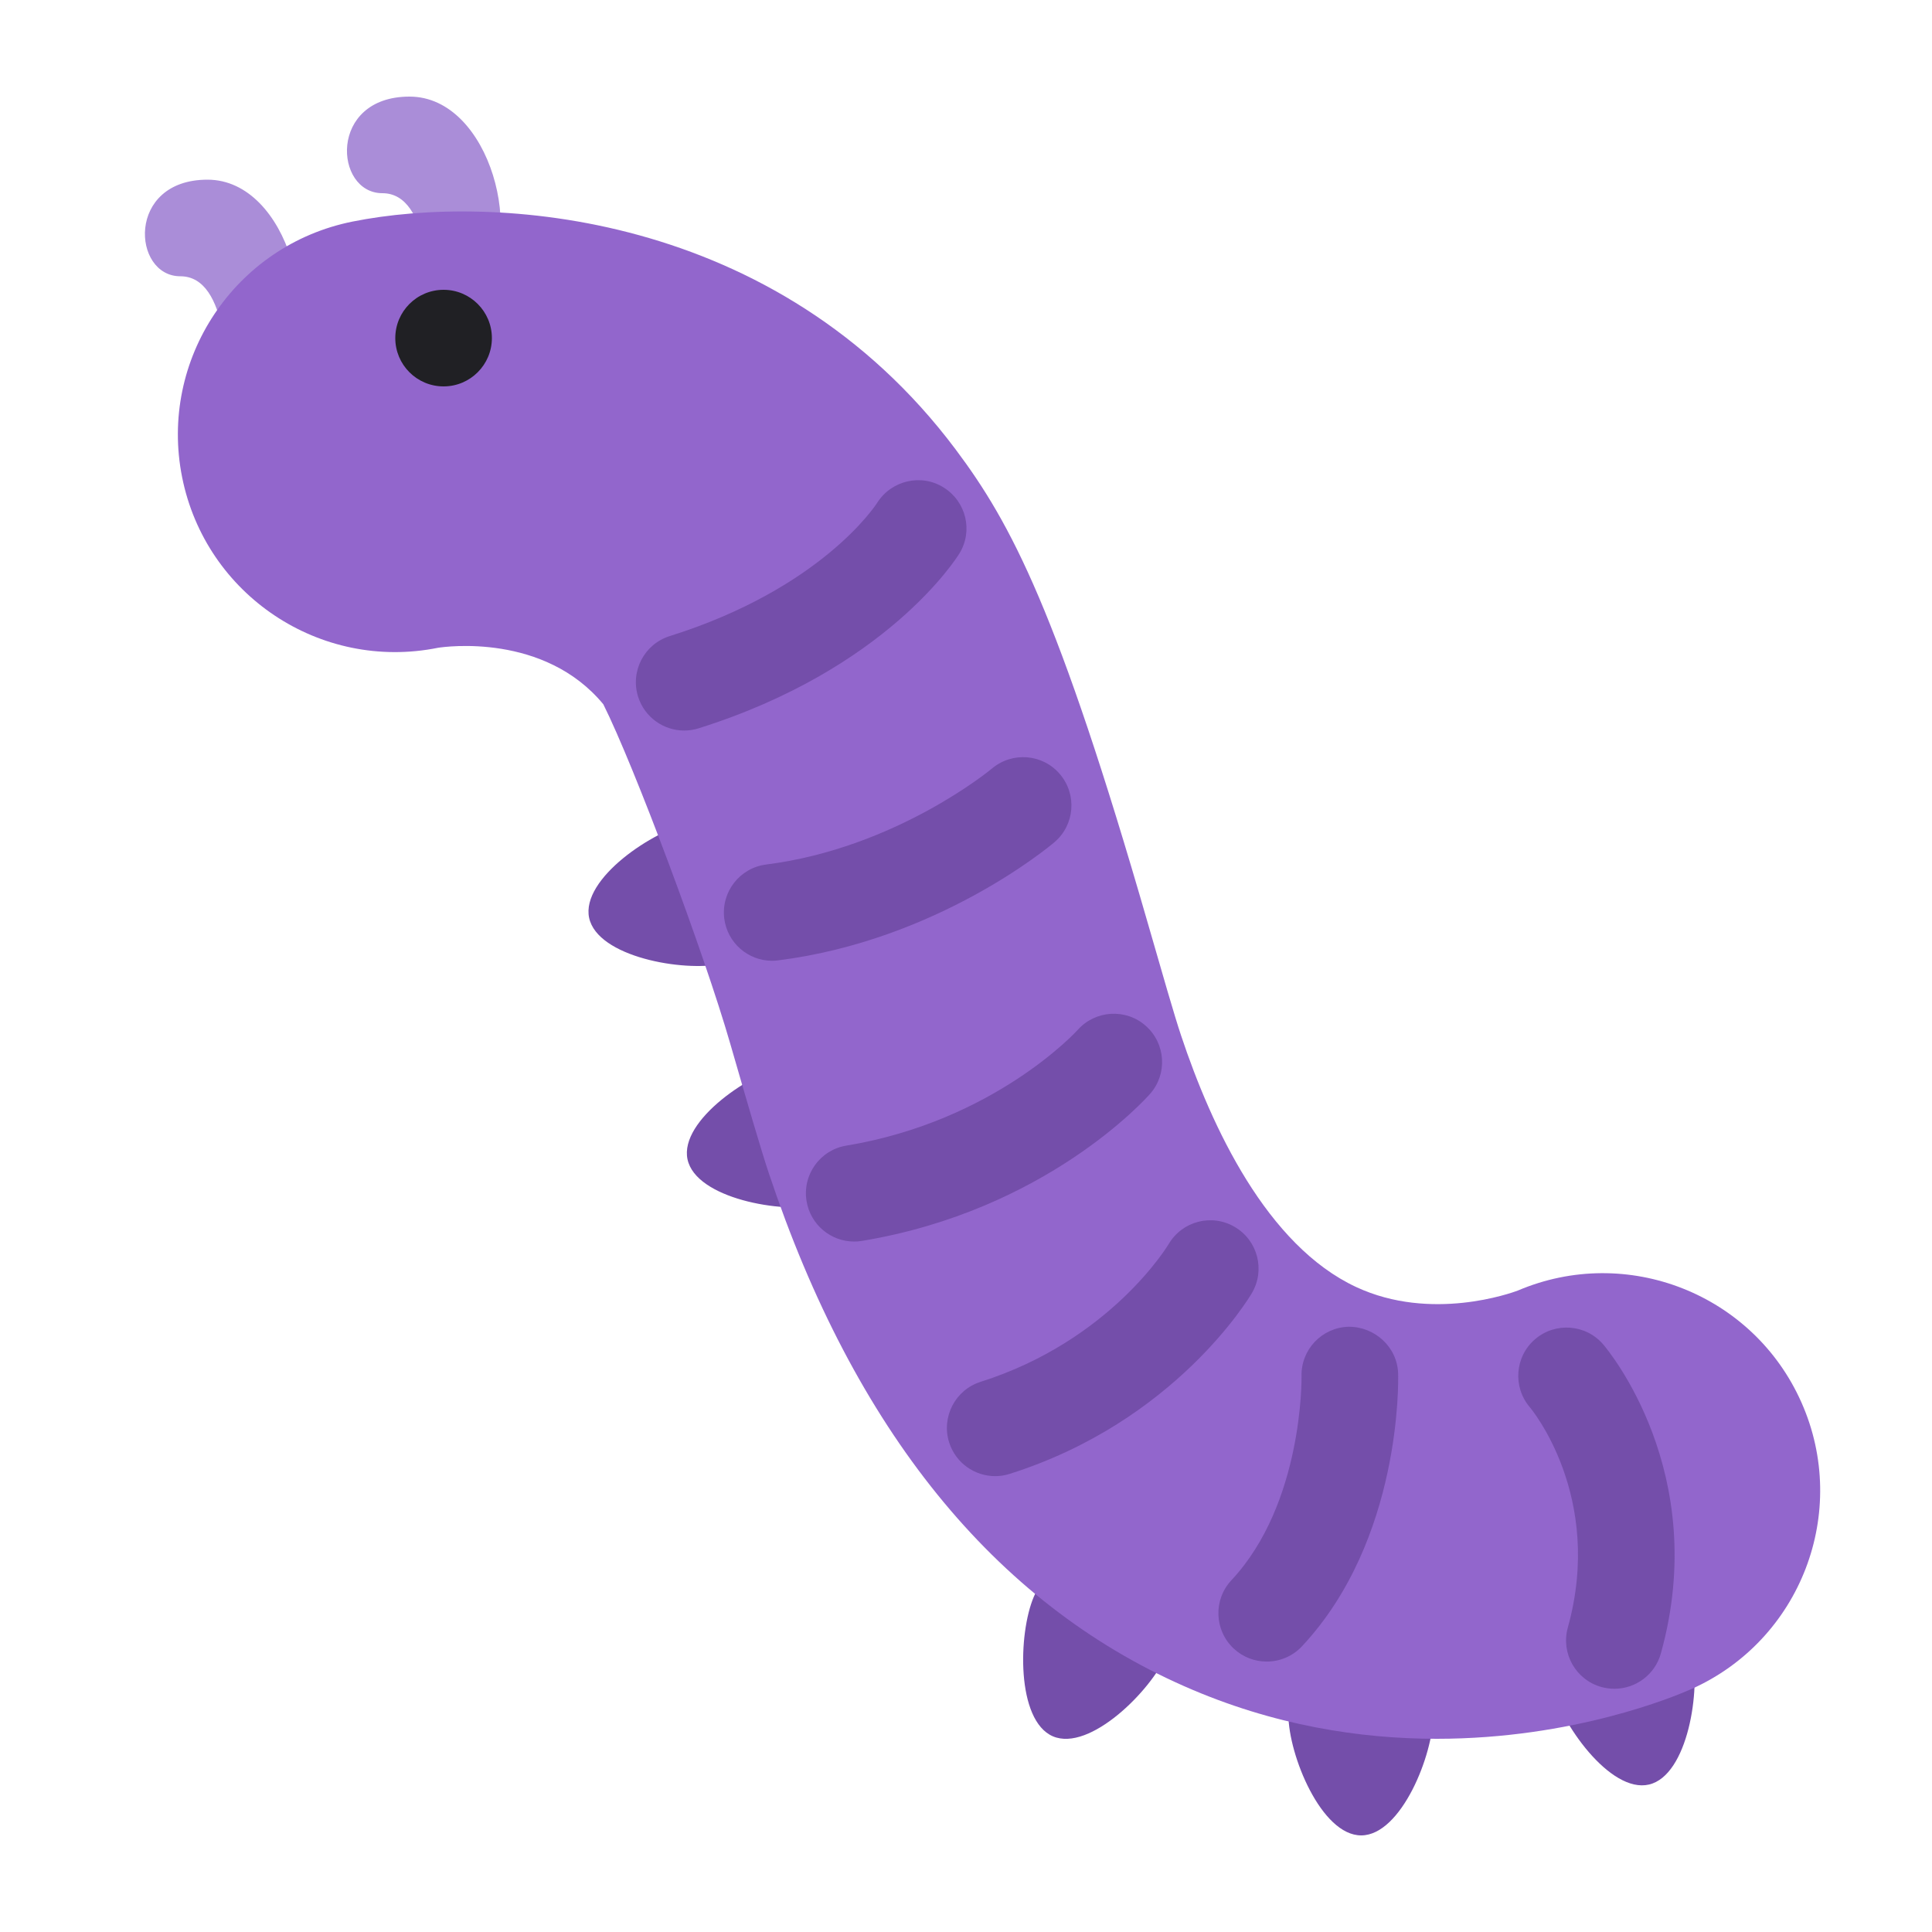
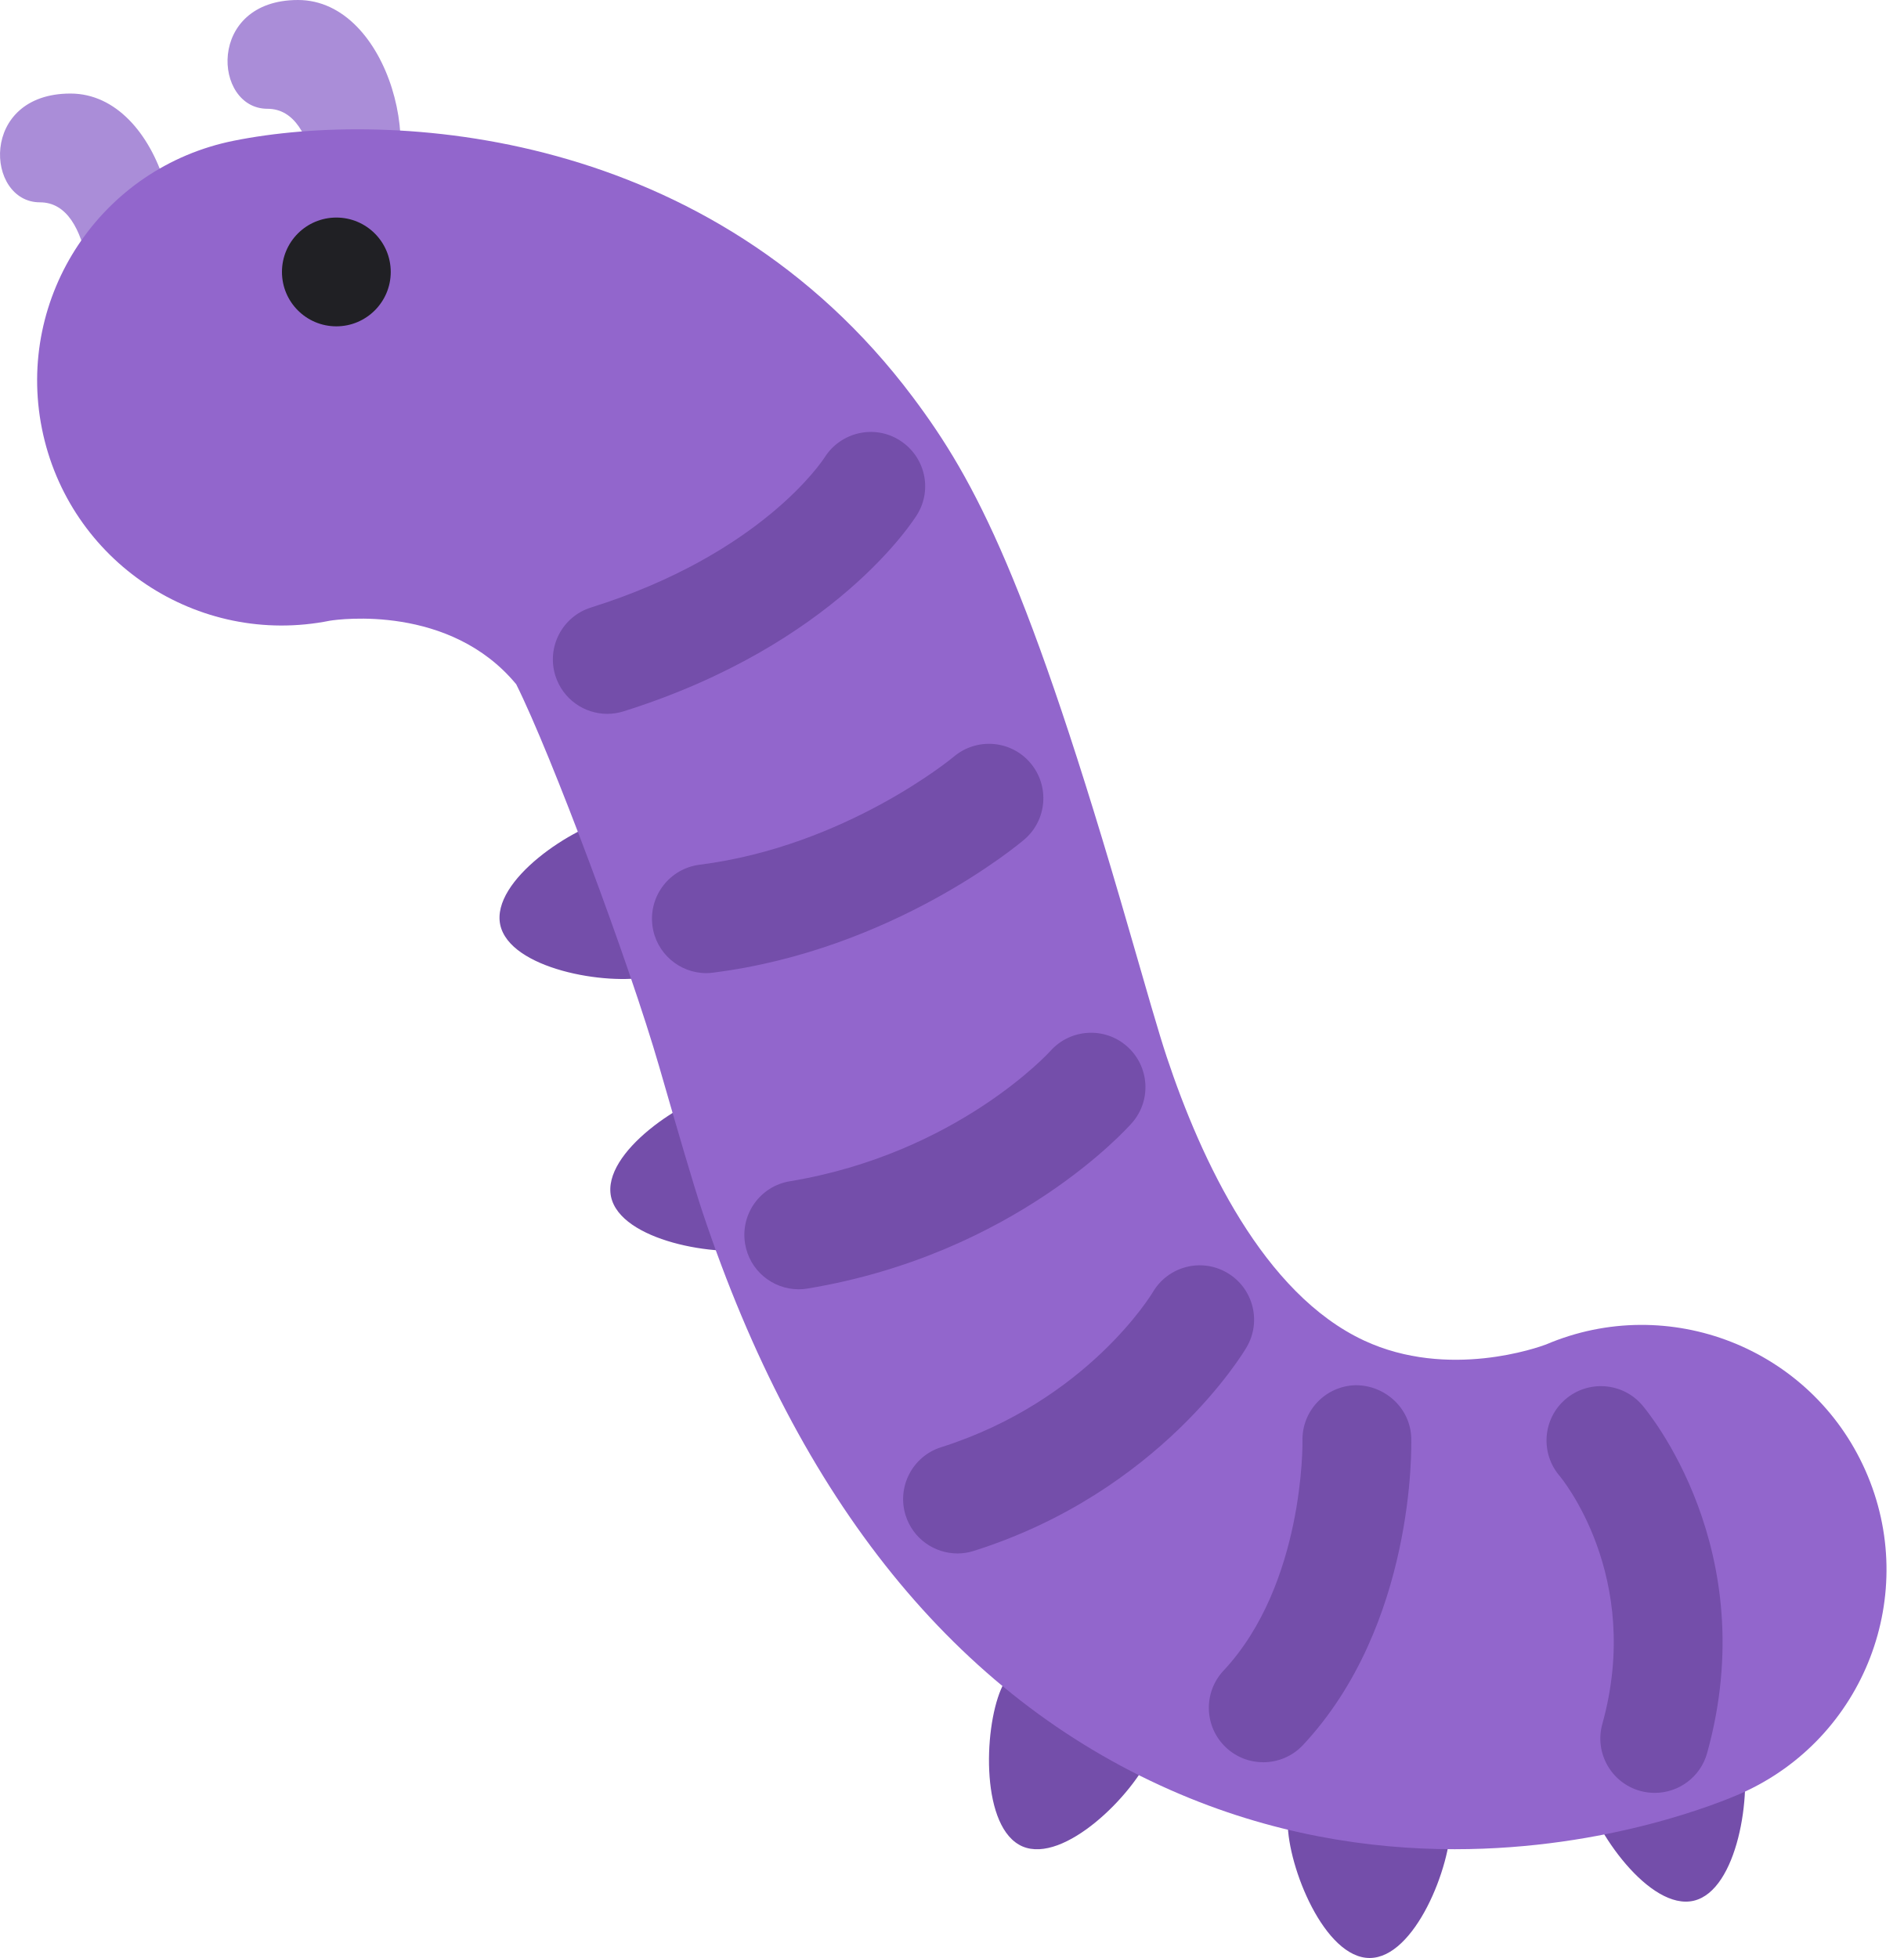
- <svg xmlns="http://www.w3.org/2000/svg" width="40" height="40" viewBox="0 0 40 40" fill="none">
-   <path d="M9.917 6C10.917 5 10.167 2 8.479 2C6.791 2 6.917 4 7.917 4C8.917 4 8.917 6 8.917 7C8.917 8 9.917 6 9.917 6ZM5.734 7.72C6.734 6.72 5.984 3.72 4.296 3.72C2.608 3.72 2.734 5.72 3.734 5.72C4.734 5.72 4.734 7.72 4.734 8.72C4.734 9.72 5.734 7.72 5.734 7.72Z" fill="#AA8DD8" />
-   <path d="M32.109 34.856C32.298 35.664 33.336 37.136 34.141 36.947C34.947 36.757 35.218 34.976 35.029 34.17C34.84 33.362 34.031 32.863 33.225 33.053C32.42 33.243 31.919 34.05 32.109 34.856ZM26.675 35.505C26.678 36.335 27.356 38.003 28.184 38C29.012 37.996 29.678 36.323 29.675 35.494C29.672 34.665 28.998 33.997 28.17 33.999C27.342 34.003 26.672 34.676 26.675 35.505ZM21.404 33.059C21.078 33.823 21.039 35.622 21.8 35.949C22.563 36.273 23.837 35.002 24.163 34.239C24.488 33.477 24.135 32.596 23.374 32.269C22.612 31.944 21.731 32.296 21.404 33.059ZM16.373 22.019C15.561 22.191 14.065 23.192 14.234 24.002C14.407 24.812 16.179 25.126 16.991 24.955C17.802 24.784 18.32 23.988 18.151 23.178C17.979 22.368 17.186 21.848 16.373 22.019ZM14.336 17.019C13.524 17.191 12.028 18.192 12.197 19.002C12.37 19.812 14.142 20.126 14.954 19.955C15.765 19.784 16.283 18.988 16.114 18.178C15.942 17.368 15.148 16.848 14.336 17.019Z" fill="#744EAA" />
-   <path d="M29.746 36C32.577 36 34.672 35.123 35.012 34.973C37.283 33.963 38.305 31.304 37.296 29.034C36.297 26.784 33.68 25.759 31.424 26.72C31.291 26.77 29.631 27.369 28.081 26.648C26.23 25.787 25.086 23.339 24.453 21.439C24.309 21.009 24.068 20.165 23.767 19.123C21.901 12.652 20.935 10.838 19.784 9.303C16.073 4.352 10.192 4.007 7.301 4.587C4.864 5.074 3.283 7.445 3.771 9.882C4.259 12.32 6.631 13.902 9.067 13.412C9.229 13.386 11.271 13.106 12.491 14.581C13.134 15.868 14.571 19.709 15.121 21.615C15.467 22.814 15.75 23.786 15.915 24.282C17.688 29.599 20.581 33.175 24.518 34.911C26.37 35.729 28.172 36 29.746 36Z" fill="#9266CC" />
-   <path d="M9.184 8C9.736 8 10.184 7.552 10.184 7C10.184 6.448 9.736 6 9.184 6C8.631 6 8.184 6.448 8.184 7C8.184 7.552 8.631 8 9.184 8Z" fill="#202024" />
-   <path d="M33.425 34.964C33.336 34.964 33.245 34.952 33.156 34.928C32.624 34.78 32.312 34.229 32.46 33.697C33.217 30.975 31.69 29.155 31.675 29.137C31.316 28.718 31.363 28.086 31.782 27.727C32.2 27.368 32.833 27.415 33.192 27.834C33.284 27.941 35.426 30.494 34.387 34.231C34.265 34.674 33.862 34.964 33.425 34.964ZM26.226 34.401C25.981 34.401 25.736 34.312 25.542 34.131C25.139 33.753 25.118 33.12 25.495 32.717C26.98 31.13 26.948 28.524 26.947 28.497C26.931 27.945 27.366 27.485 27.919 27.469C28.461 27.464 28.932 27.888 28.947 28.441C28.951 28.58 29.02 31.878 26.956 34.085C26.759 34.295 26.492 34.401 26.226 34.401ZM17.684 25.705C17.204 25.705 16.78 25.358 16.699 24.868C16.609 24.324 16.977 23.808 17.522 23.719C20.596 23.209 22.296 21.342 22.313 21.323C22.678 20.913 23.311 20.874 23.722 21.239C24.134 21.604 24.175 22.232 23.813 22.645C23.726 22.744 21.657 25.06 17.849 25.691C17.793 25.701 17.738 25.705 17.684 25.705ZM20.605 30.562C20.18 30.562 19.786 30.29 19.651 29.864C19.485 29.338 19.777 28.775 20.303 28.609C22.996 27.756 24.183 25.779 24.195 25.759C24.475 25.282 25.087 25.122 25.563 25.402C26.04 25.681 26.199 26.295 25.92 26.77C25.857 26.878 24.325 29.433 20.907 30.514C20.806 30.547 20.704 30.562 20.605 30.562ZM15.986 19.892C15.49 19.892 15.059 19.523 14.995 19.017C14.926 18.469 15.314 17.969 15.862 17.899C18.551 17.559 20.519 15.928 20.538 15.911C20.96 15.557 21.591 15.608 21.946 16.03C22.302 16.451 22.251 17.08 21.831 17.437C21.734 17.52 19.411 19.466 16.113 19.883C16.07 19.889 16.028 19.892 15.986 19.892ZM14.165 15.125C13.74 15.125 13.346 14.852 13.211 14.424C13.046 13.897 13.338 13.336 13.865 13.17C16.995 12.187 18.118 10.478 18.164 10.406C18.459 9.944 19.075 9.801 19.539 10.094C20.004 10.386 20.15 10.993 19.863 11.46C19.803 11.557 18.357 13.856 14.464 15.079C14.365 15.11 14.264 15.125 14.165 15.125Z" fill="#744EAA" />
+ <svg xmlns="http://www.w3.org/2000/svg" width="35" height="36" viewBox="0 0 35 36" fill="none">
+   <path d="M6.917 4C7.917 3 7.167 0 5.479 0C3.791 0 3.917 2 4.917 2C5.917 2 5.917 4 5.917 5C5.917 6 6.917 4 6.917 4ZM2.734 5.72C3.734 4.72 2.984 1.72 1.296 1.72C-0.392 1.72 -0.266 3.72 0.734 3.72C1.734 3.72 1.734 5.72 1.734 6.72C1.734 7.72 2.734 5.72 2.734 5.72Z" fill="#AA8DD8" />
+   <path d="M29.109 32.856C29.298 33.664 30.336 35.136 31.141 34.947C31.947 34.757 32.218 32.976 32.029 32.17C31.84 31.362 31.031 30.863 30.225 31.053C29.42 31.243 28.919 32.05 29.109 32.856ZM23.675 33.505C23.678 34.335 24.356 36.003 25.184 36C26.012 35.996 26.678 34.323 26.675 33.494C26.672 32.665 25.998 31.997 25.17 31.999C24.342 32.003 23.672 32.676 23.675 33.505ZM18.404 31.059C18.078 31.823 18.039 33.622 18.8 33.949C19.563 34.273 20.837 33.002 21.163 32.239C21.488 31.477 21.135 30.596 20.374 30.269C19.612 29.944 18.731 30.296 18.404 31.059ZM13.373 20.019C12.561 20.191 11.065 21.192 11.234 22.002C11.407 22.812 13.179 23.126 13.991 22.955C14.802 22.784 15.32 21.988 15.151 21.178C14.979 20.368 14.186 19.848 13.373 20.019ZM11.336 15.019C10.524 15.191 9.028 16.192 9.197 17.002C9.37 17.812 11.142 18.126 11.954 17.955C12.765 17.784 13.283 16.988 13.114 16.178C12.942 15.368 12.148 14.848 11.336 15.019Z" fill="#744EAA" />
+   <path d="M26.746 34C29.577 34 31.672 33.123 32.012 32.973C34.283 31.963 35.305 29.304 34.296 27.034C33.297 24.784 30.68 23.759 28.424 24.72C28.291 24.77 26.631 25.369 25.081 24.648C23.23 23.787 22.086 21.339 21.453 19.439C21.309 19.009 21.068 18.165 20.767 17.123C18.901 10.652 17.935 8.838 16.784 7.303C13.073 2.352 7.192 2.007 4.301 2.587C1.864 3.074 0.283 5.445 0.771 7.882C1.259 10.32 3.631 11.902 6.067 11.412C6.229 11.386 8.271 11.106 9.491 12.581C10.134 13.868 11.571 17.709 12.121 19.615C12.467 20.814 12.75 21.786 12.915 22.282C14.688 27.599 17.581 31.175 21.518 32.911C23.37 33.729 25.172 34 26.746 34Z" fill="#9266CC" />
+   <path d="M6.184 6C6.736 6 7.184 5.552 7.184 5C7.184 4.448 6.736 4 6.184 4C5.631 4 5.184 4.448 5.184 5C5.184 5.552 5.631 6 6.184 6Z" fill="#202024" />
+   <path d="M30.425 32.964C30.336 32.964 30.245 32.952 30.156 32.928C29.624 32.78 29.312 32.229 29.46 31.697C30.217 28.975 28.69 27.155 28.675 27.137C28.316 26.718 28.363 26.086 28.782 25.727C29.2 25.368 29.833 25.415 30.192 25.834C30.284 25.941 32.426 28.494 31.387 32.231C31.265 32.674 30.862 32.964 30.425 32.964ZM23.226 32.401C22.981 32.401 22.736 32.312 22.542 32.131C22.139 31.753 22.118 31.12 22.495 30.717C23.98 29.13 23.948 26.524 23.947 26.497C23.931 25.945 24.366 25.485 24.919 25.469C25.461 25.464 25.932 25.888 25.947 26.441C25.951 26.58 26.02 29.878 23.956 32.085C23.759 32.295 23.492 32.401 23.226 32.401ZM14.684 23.705C14.204 23.705 13.78 23.358 13.699 22.868C13.609 22.324 13.977 21.808 14.522 21.719C17.596 21.209 19.296 19.342 19.313 19.323C19.678 18.913 20.311 18.874 20.722 19.239C21.134 19.604 21.175 20.232 20.813 20.645C20.726 20.744 18.657 23.06 14.849 23.691C14.793 23.701 14.738 23.705 14.684 23.705ZM17.605 28.562C17.18 28.562 16.786 28.29 16.651 27.864C16.485 27.338 16.777 26.775 17.303 26.609C19.996 25.756 21.183 23.779 21.195 23.759C21.475 23.282 22.087 23.122 22.563 23.402C23.04 23.681 23.199 24.295 22.92 24.77C22.857 24.878 21.325 27.433 17.907 28.514C17.806 28.547 17.704 28.562 17.605 28.562ZM12.986 17.892C12.49 17.892 12.059 17.523 11.995 17.017C11.926 16.469 12.314 15.969 12.862 15.899C15.551 15.559 17.519 13.928 17.538 13.911C17.96 13.557 18.591 13.608 18.946 14.03C19.302 14.451 19.251 15.08 18.831 15.437C18.734 15.52 16.411 17.466 13.113 17.883C13.07 17.889 13.028 17.892 12.986 17.892ZM11.165 13.125C10.74 13.125 10.346 12.852 10.211 12.424C10.046 11.897 10.338 11.336 10.865 11.17C13.995 10.187 15.118 8.478 15.164 8.406C15.459 7.944 16.075 7.801 16.539 8.094C17.004 8.386 17.15 8.993 16.863 9.46C16.803 9.557 15.357 11.856 11.464 13.079C11.365 13.11 11.264 13.125 11.165 13.125Z" fill="#744EAA" />
</svg>
